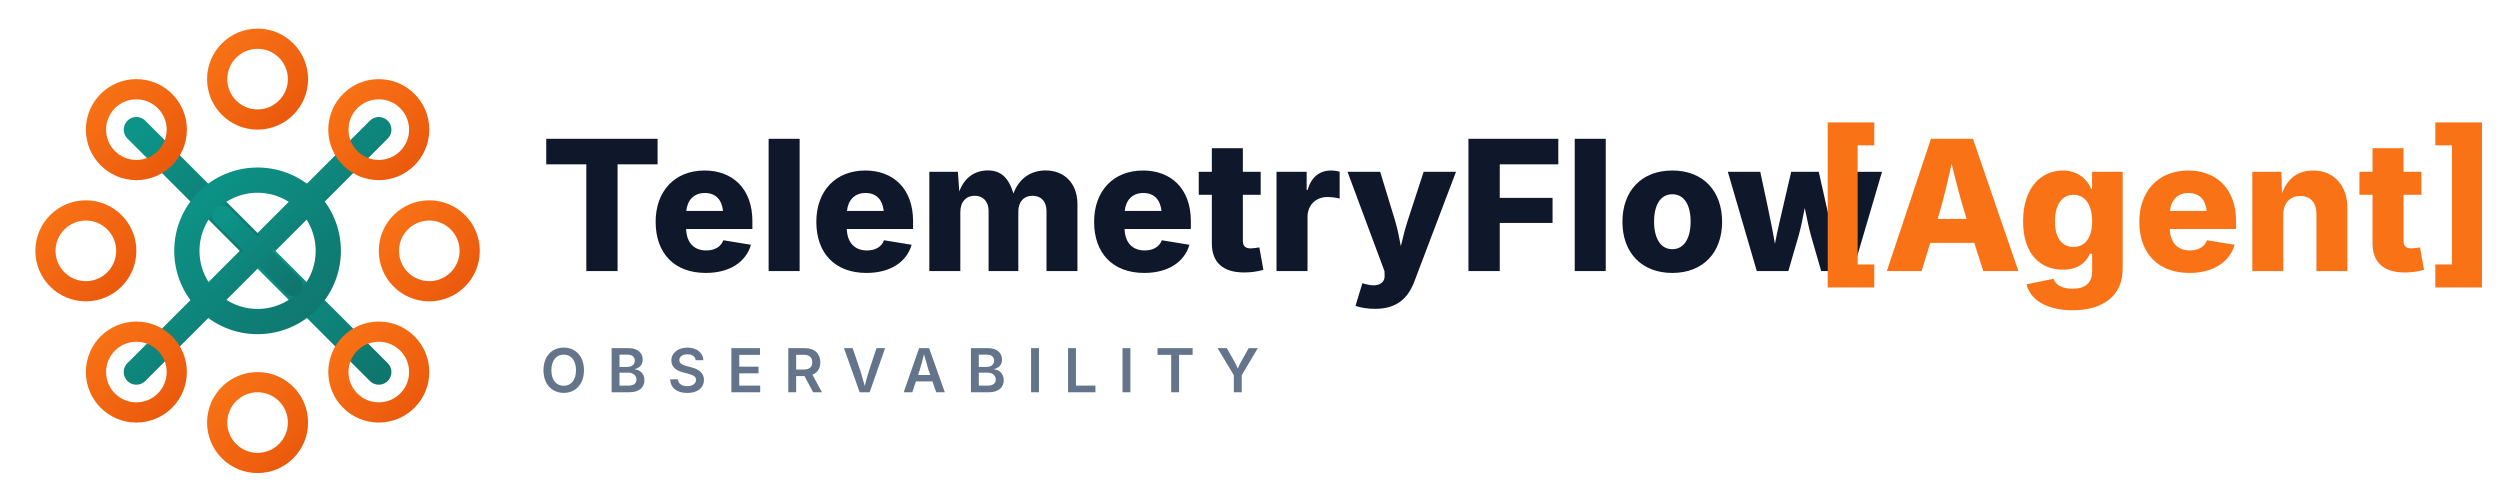
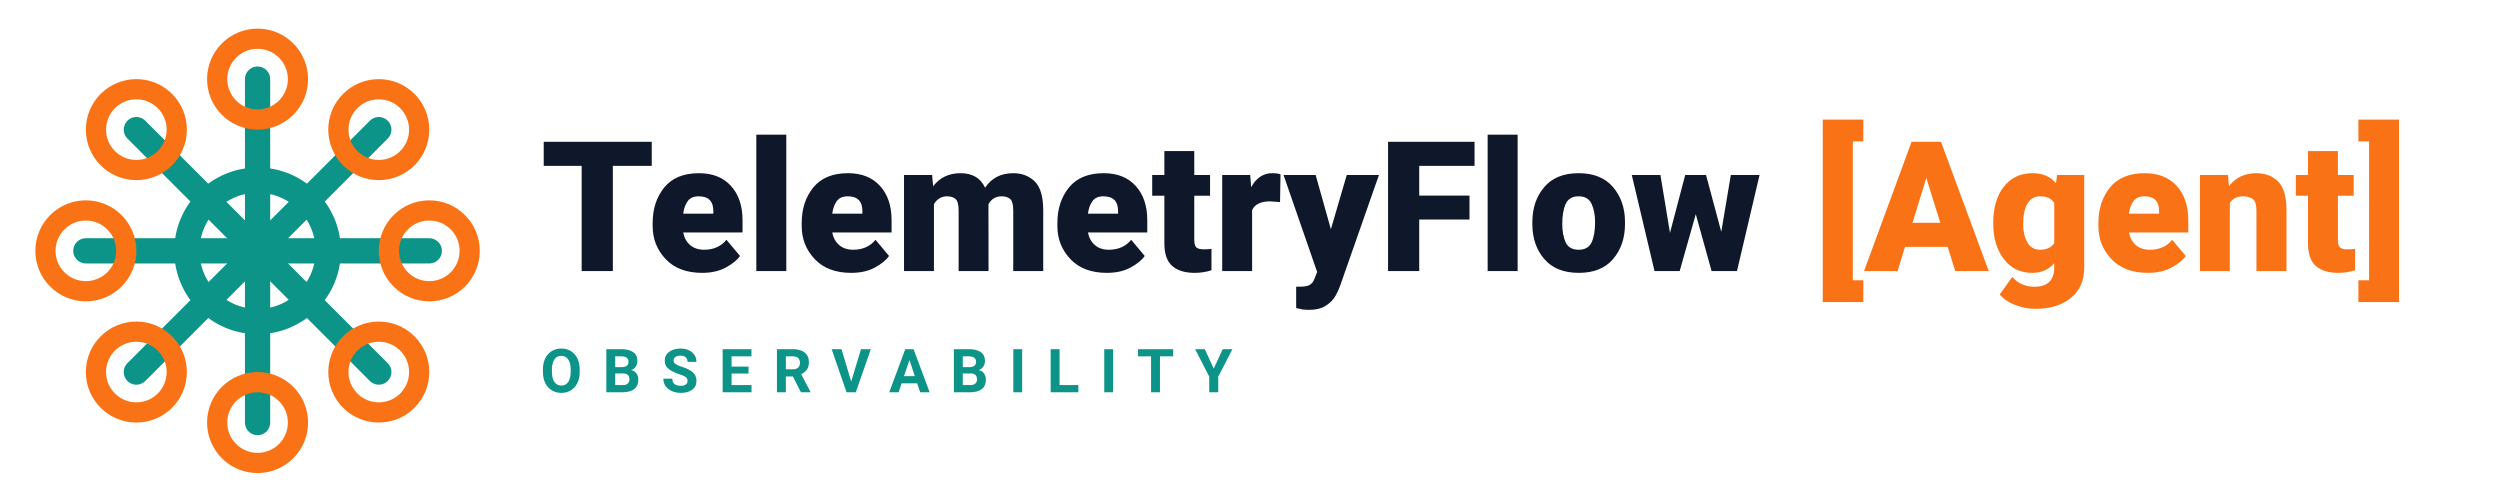
- <svg xmlns="http://www.w3.org/2000/svg" width="1485" height="295" viewBox="0 0 495 97">
-   <defs>
-     <linearGradient id="teal" x1="0%" y1="0%" x2="100%" y2="100%">
-       <stop offset="0%" stop-color="#0d9488" />
-       <stop offset="100%" stop-color="#0f766e" />
-     </linearGradient>
-     <linearGradient id="coral" x1="0%" y1="0%" x2="100%" y2="100%">
-       <stop offset="0%" stop-color="#f97316" />
-       <stop offset="100%" stop-color="#ea580c" />
-     </linearGradient>
-   </defs>
+ <svg xmlns="http://www.w3.org/2000/svg" viewBox="0 0 495 97" width="1485" height="295">
  <g transform="translate(7,5)">
    <g id="icon">
-       <line x1="44" y1="44" x2="44" y2="10" stroke="url(#teal)" stroke-width="5" stroke-linecap="round" />
-       <line x1="44" y1="44" x2="68" y2="20" stroke="url(#teal)" stroke-width="5" stroke-linecap="round" />
-       <line x1="44" y1="44" x2="78" y2="44" stroke="url(#teal)" stroke-width="5" stroke-linecap="round" />
-       <line x1="44" y1="44" x2="68" y2="68" stroke="url(#teal)" stroke-width="5" stroke-linecap="round" />
-       <line x1="44" y1="44" x2="44" y2="78" stroke="url(#teal)" stroke-width="5" stroke-linecap="round" />
-       <line x1="44" y1="44" x2="20" y2="68" stroke="url(#teal)" stroke-width="5" stroke-linecap="round" />
-       <line x1="44" y1="44" x2="10" y2="44" stroke="url(#teal)" stroke-width="5" stroke-linecap="round" />
-       <line x1="44" y1="44" x2="20" y2="20" stroke="url(#teal)" stroke-width="5" stroke-linecap="round" />
-       <circle cx="44" cy="10" r="8" fill="none" stroke="url(#coral)" stroke-width="4" />
-       <circle cx="68" cy="20" r="8" fill="none" stroke="url(#coral)" stroke-width="4" />
-       <circle cx="78" cy="44" r="8" fill="none" stroke="url(#coral)" stroke-width="4" />
-       <circle cx="68" cy="68" r="8" fill="none" stroke="url(#coral)" stroke-width="4" />
-       <circle cx="44" cy="78" r="8" fill="none" stroke="url(#coral)" stroke-width="4" />
-       <circle cx="20" cy="68" r="8" fill="none" stroke="url(#coral)" stroke-width="4" />
-       <circle cx="10" cy="44" r="8" fill="none" stroke="url(#coral)" stroke-width="4" />
-       <circle cx="20" cy="20" r="8" fill="none" stroke="url(#coral)" stroke-width="4" />
-       <circle cx="44" cy="44" r="14" fill="none" stroke="url(#teal)" stroke-width="5" />
-       <line x1="37" y1="37" x2="51" y2="51" stroke="url(#teal)" stroke-width="4" stroke-linecap="round" />
-       <line x1="51" y1="37" x2="37" y2="51" stroke="url(#teal)" stroke-width="4" stroke-linecap="round" />
+       <g stroke="#0d9488" stroke-width="5" stroke-linecap="round">
+         <line x1="44" y1="44" x2="44" y2="10" />
+         <line x1="44" y1="44" x2="68" y2="20" />
+         <line x1="44" y1="44" x2="78" y2="44" />
+         <line x1="44" y1="44" x2="68" y2="68" />
+         <line x1="44" y1="44" x2="44" y2="78" />
+         <line x1="44" y1="44" x2="20" y2="68" />
+         <line x1="44" y1="44" x2="10" y2="44" />
+         <line x1="44" y1="44" x2="20" y2="20" />
+       </g>
+       <g fill="none" stroke="#f97316" stroke-width="4">
+         <circle cx="44" cy="10" r="8" />
+         <circle cx="68" cy="20" r="8" />
+         <circle cx="78" cy="44" r="8" />
+         <circle cx="68" cy="68" r="8" />
+         <circle cx="44" cy="78" r="8" />
+         <circle cx="20" cy="68" r="8" />
+         <circle cx="10" cy="44" r="8" />
+         <circle cx="20" cy="20" r="8" />
+       </g>
+       <circle cx="44" cy="44" r="14" fill="none" stroke="#0d9488" stroke-width="5" />
+       <line x1="37" y1="37" x2="51" y2="51" stroke="#0d9488" stroke-width="4" stroke-linecap="round" />
+       <line x1="51" y1="37" x2="37" y2="51" stroke="#0d9488" stroke-width="4" stroke-linecap="round" />
    </g>
-     <text x="100" y="48" font-family="system-ui, -apple-system, BlinkMacSystemFont, 'Segoe UI', sans-serif" font-size="36" font-weight="800" fill="#0f172a">TelemetryFlow</text>
-     <text x="352" y="48" font-family="system-ui, -apple-system, BlinkMacSystemFont, 'Segoe UI', sans-serif" font-size="36" font-weight="800" fill="#f97316">[Agent]</text>
-     <text x="100" y="72" font-family="system-ui, -apple-system, BlinkMacSystemFont, 'Segoe UI', sans-serif" font-size="12" font-weight="600" fill="#64748b" letter-spacing="4">OBSERVABILITY</text>
+     <text x="100" y="48" font-family="system-ui,-apple-system,BlinkMacSystemFont,Roboto,sans-serif" font-size="36" font-weight="800" fill="#0f172a">TelemetryFlow</text>
+     <text x="352" y="48" font-family="system-ui,-apple-system,BlinkMacSystemFont,Roboto,sans-serif" font-size="36" font-weight="800" fill="#f97316">[Agent]</text>
+     <text x="100" y="72" font-family="system-ui,-apple-system,BlinkMacSystemFont,Roboto,sans-serif" font-size="12" font-weight="600" fill="#0d9488" letter-spacing="4">OBSERVABILITY</text>
  </g>
</svg>
